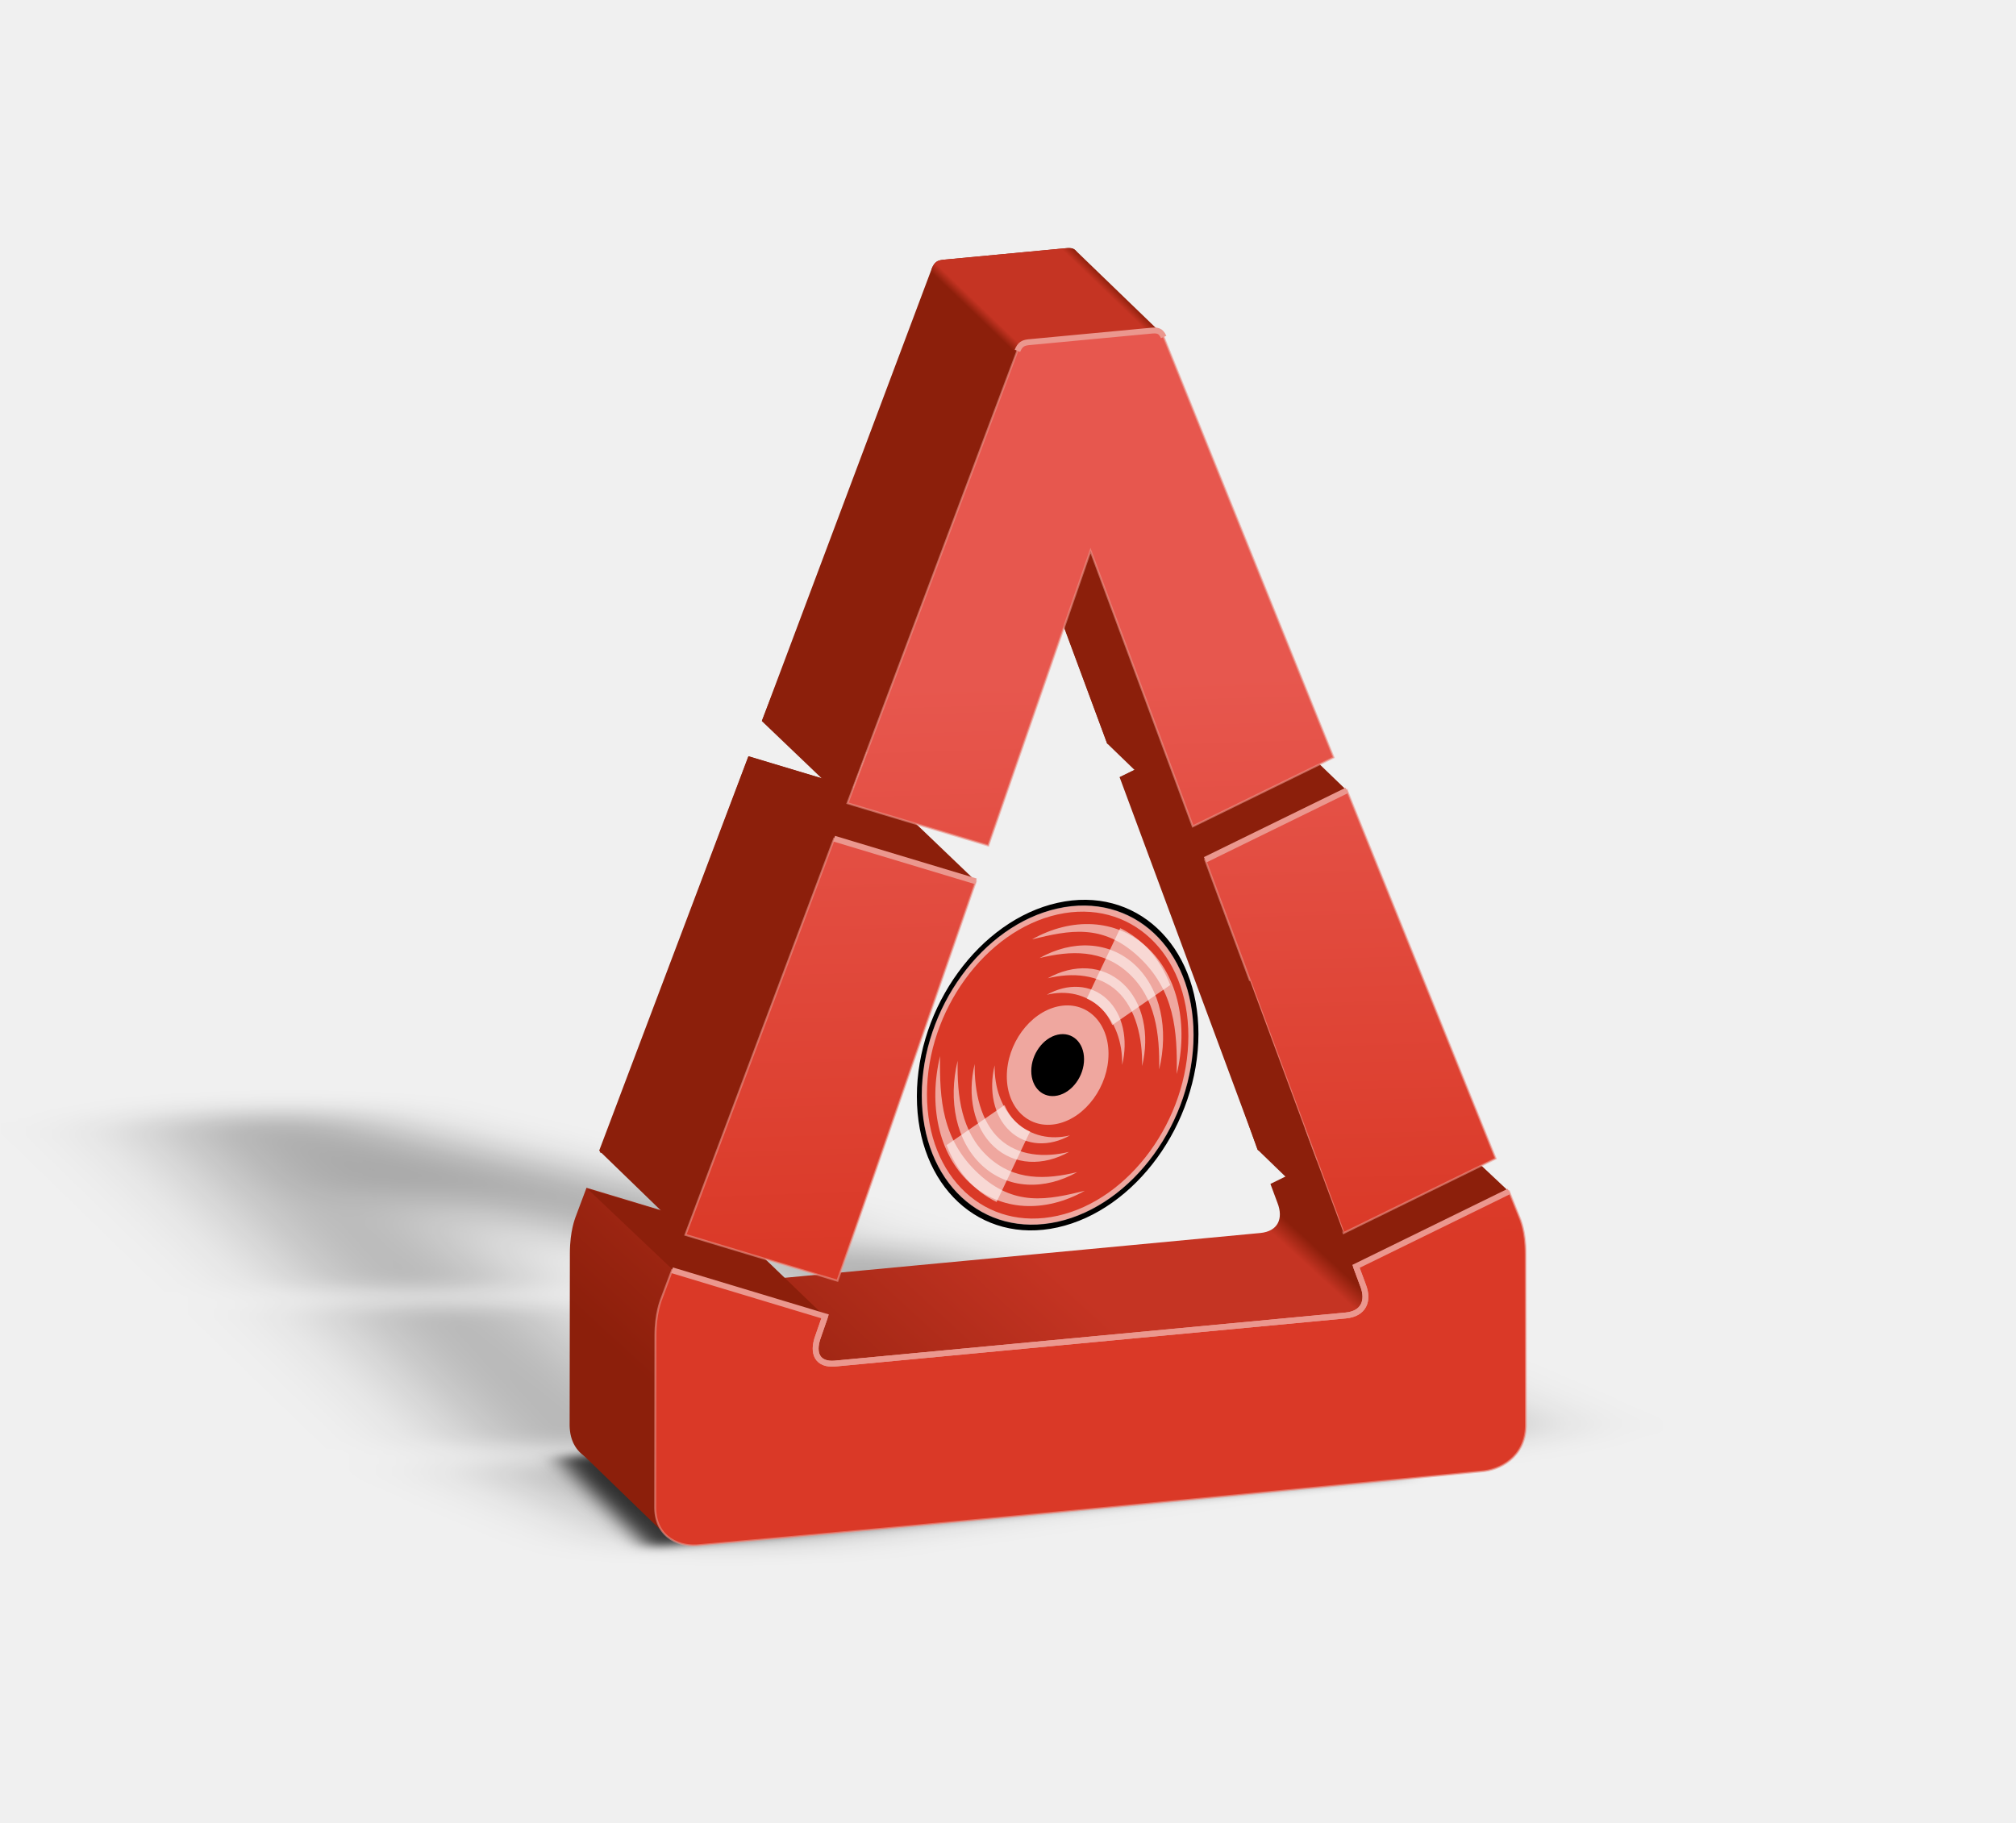
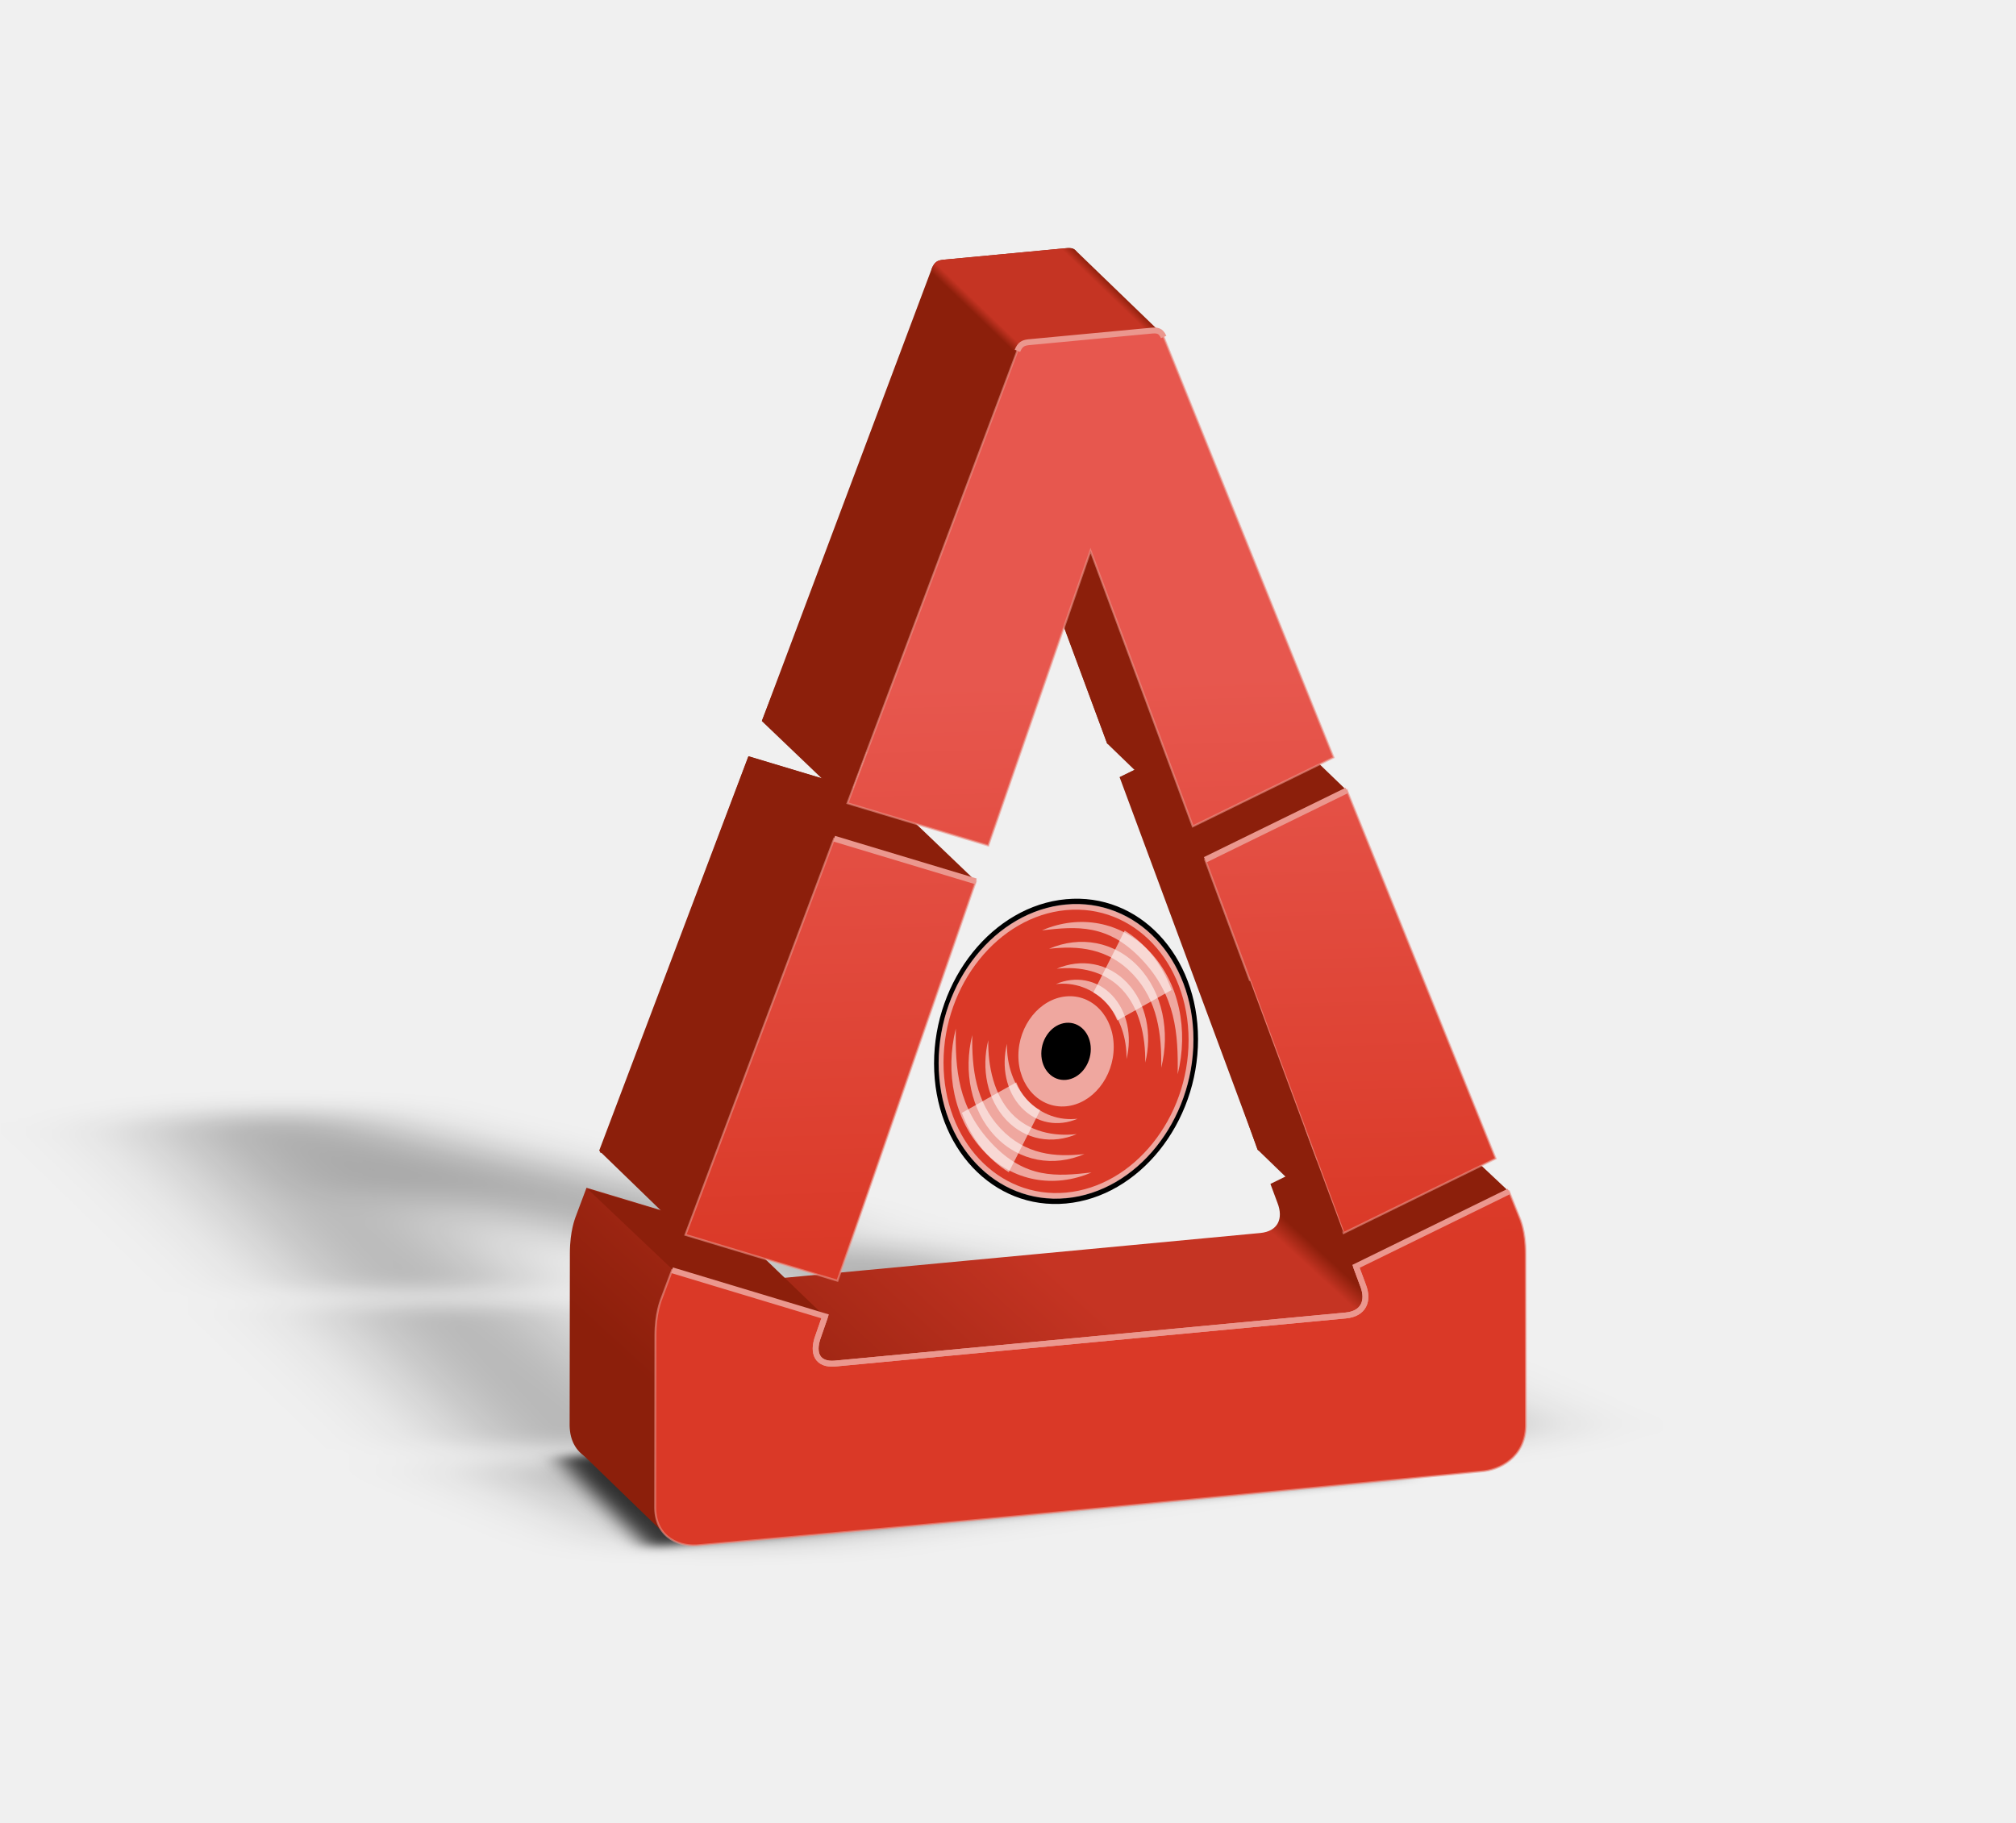
<svg xmlns="http://www.w3.org/2000/svg" xmlns:xlink="http://www.w3.org/1999/xlink" width="828.909" height="749.454" id="svg2" version="1.1">
  <defs id="defs4">
    <linearGradient id="linearGradient4550">
      <stop style="stop-color:#8c1f0b;stop-opacity:1" offset="0" id="stop4552" />
      <stop style="stop-color:#c53423;stop-opacity:1" offset="0.65" id="stop4554" />
      <stop style="stop-color:#c53423;stop-opacity:1" offset="0.965" id="stop4556" />
      <stop id="stop4558" offset="1" style="stop-color:#8c1f0b;stop-opacity:1" />
    </linearGradient>
    <linearGradient id="linearGradient4428">
      <stop id="stop4440" offset="0" style="stop-color:#8c1f0b;stop-opacity:1" />
      <stop id="stop4438" offset="0.082" style="stop-color:#c53423;stop-opacity:1" />
      <stop id="stop4436" offset="0.917" style="stop-color:#c53423;stop-opacity:1" />
      <stop style="stop-color:#8c1f0b;stop-opacity:1" offset="1" id="stop4432" />
    </linearGradient>
    <linearGradient id="linearGradient3887">
      <stop style="stop-color:#da3927;stop-opacity:1" offset="0" id="stop3889" />
      <stop style="stop-color:#e7574e;stop-opacity:1" offset="1" id="stop3891" />
    </linearGradient>
    <linearGradient xlink:href="#linearGradient3887" id="linearGradient3893" x1="-414.598" y1="563.878" x2="-420.647" y2="272.449" gradientUnits="userSpaceOnUse" gradientTransform="matrix(1,0.08482507,0,1,-466.6065,55.00897)" />
    <linearGradient xlink:href="#linearGradient3887-7" id="linearGradient3893-1" x1="-414.598" y1="563.878" x2="-420.647" y2="272.449" gradientUnits="userSpaceOnUse" />
    <linearGradient id="linearGradient3887-7">
      <stop style="stop-color:#da3927;stop-opacity:1" offset="0" id="stop3889-2" />
      <stop style="stop-color:#e7574e;stop-opacity:1" offset="1" id="stop3891-0" />
    </linearGradient>
    <linearGradient xlink:href="#linearGradient3887-6" id="linearGradient4027" gradientUnits="userSpaceOnUse" gradientTransform="matrix(1,0.08482507,0,1,-33.85712,50.76633)" x1="-414.598" y1="563.878" x2="-420.647" y2="272.449" />
    <linearGradient id="linearGradient3887-6">
      <stop style="stop-color:#da3927;stop-opacity:1" offset="0" id="stop3889-7" />
      <stop style="stop-color:#e7574e;stop-opacity:1" offset="1" id="stop3891-01" />
    </linearGradient>
    <linearGradient y2="272.449" x2="-420.647" y1="563.878" x1="-414.598" gradientTransform="matrix(1,0.08482507,0,1,-53.49776,50.27133)" gradientUnits="userSpaceOnUse" id="linearGradient4046" xlink:href="#linearGradient3887-6" />
    <linearGradient xlink:href="#linearGradient3887" id="linearGradient4073" gradientUnits="userSpaceOnUse" gradientTransform="matrix(1,0.08482507,0,1,-2026.607,55.00897)" x1="-414.598" y1="563.878" x2="-420.647" y2="272.449" />
    <linearGradient y2="272.449" x2="-420.647" y1="563.878" x1="-414.598" gradientTransform="matrix(1,0.08482507,0,1,-53.49776,50.27133)" gradientUnits="userSpaceOnUse" id="linearGradient4046-8" xlink:href="#linearGradient3887-6-1" />
    <linearGradient id="linearGradient3887-6-1">
      <stop style="stop-color:#da3927;stop-opacity:1" offset="0" id="stop3889-7-6" />
      <stop style="stop-color:#e7574e;stop-opacity:1" offset="1" id="stop3891-01-1" />
    </linearGradient>
    <linearGradient y2="272.449" x2="-420.647" y1="563.878" x1="-414.598" gradientTransform="matrix(1,0.08482507,0,1,430.6633,-59.81301)" gradientUnits="userSpaceOnUse" id="linearGradient4090" xlink:href="#linearGradient3887-6-1" />
    <linearGradient xlink:href="#linearGradient3887-6-1" id="linearGradient4126" gradientUnits="userSpaceOnUse" gradientTransform="matrix(1,0.08482507,0,1,-1569.498,50.27133)" x1="-414.598" y1="563.878" x2="-420.647" y2="272.449" />
    <linearGradient xlink:href="#linearGradient3887-6" id="linearGradient4149" gradientUnits="userSpaceOnUse" gradientTransform="matrix(1,0.08482507,0,1,-53.49776,50.27133)" x1="-414.598" y1="563.878" x2="-420.647" y2="272.449" />
    <linearGradient xlink:href="#linearGradient3887-6-6" id="linearGradient4149-6" gradientUnits="userSpaceOnUse" gradientTransform="matrix(1,0.08482507,0,1,-53.49776,50.27133)" x1="-414.598" y1="563.878" x2="-420.647" y2="272.449" />
    <linearGradient id="linearGradient3887-6-6">
      <stop style="stop-color:#da3927;stop-opacity:1" offset="0" id="stop3889-7-9" />
      <stop style="stop-color:#e7574e;stop-opacity:1" offset="1" id="stop3891-01-3" />
    </linearGradient>
    <linearGradient y2="272.449" x2="-420.647" y1="563.878" x1="-414.598" gradientTransform="matrix(-1,0.08482507,0,1,-912.971,50.27133)" gradientUnits="userSpaceOnUse" id="linearGradient4167" xlink:href="#linearGradient3887-6-6" />
    <linearGradient xlink:href="#linearGradient3887-6" id="linearGradient4189" gradientUnits="userSpaceOnUse" gradientTransform="matrix(1,0.08482507,0,1,-53.49776,50.27133)" x1="-414.598" y1="563.878" x2="-420.647" y2="272.449" />
    <linearGradient xlink:href="#linearGradient3887-6" id="linearGradient4192" gradientUnits="userSpaceOnUse" gradientTransform="matrix(0.8047937,-0.00754763,0,0.8047937,1685.885,265.0681)" x1="-414.598" y1="563.878" x2="-420.647" y2="272.449" />
    <linearGradient xlink:href="#linearGradient3887-6-4" id="linearGradient4192-2" gradientUnits="userSpaceOnUse" gradientTransform="matrix(1,0.08482507,0,1,66.71039,51.68554)" x1="-414.598" y1="563.878" x2="-420.647" y2="272.449" />
    <linearGradient id="linearGradient3887-6-4">
      <stop style="stop-color:#da3927;stop-opacity:1" offset="0" id="stop3889-7-1" />
      <stop style="stop-color:#e7574e;stop-opacity:1" offset="1" id="stop3891-01-0" />
    </linearGradient>
    <linearGradient y2="272.449" x2="-420.647" y1="563.878" x1="-414.598" gradientTransform="matrix(1,0.08482507,0,1,-1063.673,58.83561)" gradientUnits="userSpaceOnUse" id="linearGradient4209" xlink:href="#linearGradient3887-6-4" />
    <linearGradient xlink:href="#linearGradient3887-6-3" id="linearGradient4192-0" gradientUnits="userSpaceOnUse" gradientTransform="matrix(1,-0.00937834,0,1,-423.2896,-7.797112)" x1="-414.598" y1="563.878" x2="-420.647" y2="272.449" />
    <linearGradient id="linearGradient3887-6-3">
      <stop style="stop-color:#da3927;stop-opacity:1" offset="0" id="stop3889-7-97" />
      <stop style="stop-color:#e7574e;stop-opacity:1" offset="1" id="stop3891-01-9" />
    </linearGradient>
    <linearGradient y2="272.449" x2="-420.647" y1="563.878" x1="-414.598" gradientTransform="matrix(1,-0.00937834,0,1,-1288.533,-663.9797)" gradientUnits="userSpaceOnUse" id="linearGradient4243" xlink:href="#linearGradient3887-6-3" />
    <linearGradient xlink:href="#linearGradient3887-6-7" id="linearGradient4192-23" gradientUnits="userSpaceOnUse" gradientTransform="matrix(1,-0.00937834,0,1,-423.2896,-7.797112)" x1="-414.598" y1="563.878" x2="-420.647" y2="272.449" />
    <linearGradient id="linearGradient3887-6-7">
      <stop style="stop-color:#da3927;stop-opacity:1" offset="0" id="stop3889-7-2" />
      <stop style="stop-color:#e7574e;stop-opacity:1" offset="1" id="stop3891-01-4" />
    </linearGradient>
    <linearGradient y2="272.449" x2="-420.647" y1="563.878" x1="-414.598" gradientTransform="matrix(1,-0.00937834,0,1,-479.0207,-57.00378)" gradientUnits="userSpaceOnUse" id="linearGradient4277-9" xlink:href="#linearGradient3887-6-7-4" />
    <linearGradient id="linearGradient3887-6-7-4">
      <stop style="stop-color:#da3927;stop-opacity:1" offset="0" id="stop3889-7-2-5" />
      <stop style="stop-color:#e7574e;stop-opacity:1" offset="1" id="stop3891-01-4-5" />
    </linearGradient>
    <linearGradient xlink:href="#linearGradient3887-6-2" id="linearGradient4192-5" gradientUnits="userSpaceOnUse" gradientTransform="matrix(1,-0.00937834,0,1,-1833.424,-756.7561)" x1="-414.598" y1="563.878" x2="-420.647" y2="272.449" />
    <linearGradient id="linearGradient3887-6-2">
      <stop style="stop-color:#da3927;stop-opacity:1" offset="0" id="stop3889-7-13" />
      <stop style="stop-color:#e7574e;stop-opacity:1" offset="1" id="stop3891-01-8" />
    </linearGradient>
    <linearGradient y2="272.449" x2="-420.647" y1="563.878" x1="-414.598" gradientTransform="matrix(1,-0.00937834,0,1,-1889.155,-805.9628)" gradientUnits="userSpaceOnUse" id="linearGradient4316" xlink:href="#linearGradient3887-6-7-4" />
    <linearGradient xlink:href="#linearGradient4428" id="linearGradient4434" x1="-899.075" y1="94.158" x2="-857.814" y2="51.201" gradientUnits="userSpaceOnUse" gradientTransform="matrix(0.8047937,0,0,0.8047937,2026.546,271.3432)" />
    <filter id="filter4468" color-interpolation-filters="sRGB">
      <feGaussianBlur stdDeviation="3.629" id="feGaussianBlur4470" />
    </filter>
    <linearGradient y2="272.449" x2="-420.647" y1="563.878" x1="-414.598" gradientTransform="matrix(1,-0.00937834,0,1,-1288.533,-663.9797)" gradientUnits="userSpaceOnUse" id="linearGradient4243-5" xlink:href="#linearGradient3887-6-3-4" />
    <linearGradient id="linearGradient3887-6-3-4">
      <stop style="stop-color:#da3927;stop-opacity:1" offset="0" id="stop3889-7-97-5" />
      <stop style="stop-color:#e7574e;stop-opacity:1" offset="1" id="stop3891-01-9-2" />
    </linearGradient>
    <filter id="filter4510" x="-0.124" width="1.248" y="-0.089" height="1.178" color-interpolation-filters="sRGB">
      <feGaussianBlur stdDeviation="23.023" id="feGaussianBlur4512" />
    </filter>
    <linearGradient xlink:href="#linearGradient4550" id="linearGradient4548" x1="1348.842" y1="931.212" x2="1538.382" y2="724.03" gradientUnits="userSpaceOnUse" gradientTransform="matrix(0.8047937,0,0,0.8047937,181.9584,126.4803)" />
    <linearGradient xlink:href="#linearGradient3887-6-70" id="linearGradient4192-52" gradientUnits="userSpaceOnUse" gradientTransform="matrix(1,-0.00937834,0,1,1868.71,172.2029)" x1="-414.598" y1="563.878" x2="-420.647" y2="272.449" />
    <linearGradient id="linearGradient3887-6-70">
      <stop style="stop-color:#da3927;stop-opacity:1" offset="0" id="stop3889-7-0" />
      <stop style="stop-color:#e7574e;stop-opacity:1" offset="1" id="stop3891-01-2" />
    </linearGradient>
    <linearGradient xlink:href="#linearGradient3887-6-5" id="linearGradient4192-7" gradientUnits="userSpaceOnUse" gradientTransform="matrix(1,-0.00937834,0,1,1868.71,172.2029)" x1="-414.598" y1="563.878" x2="-420.647" y2="272.449" />
    <linearGradient id="linearGradient3887-6-5">
      <stop style="stop-color:#da3927;stop-opacity:1" offset="0" id="stop3889-7-8" />
      <stop style="stop-color:#e7574e;stop-opacity:1" offset="1" id="stop3891-01-29" />
    </linearGradient>
    <linearGradient y2="272.449" x2="-420.647" y1="563.878" x1="-414.598" gradientTransform="matrix(0.8047937,-0.00754763,0,0.8047937,1685.885,265.0681)" gradientUnits="userSpaceOnUse" id="linearGradient4710" xlink:href="#linearGradient3887-6-5" />
    <linearGradient xlink:href="#linearGradient3887-6-52" id="linearGradient4192-6" gradientUnits="userSpaceOnUse" gradientTransform="matrix(1,-0.00937834,0,1,1868.71,172.2029)" x1="-414.598" y1="563.878" x2="-420.647" y2="272.449" />
    <linearGradient id="linearGradient3887-6-52">
      <stop style="stop-color:#da3927;stop-opacity:1" offset="0" id="stop3889-7-3" />
      <stop style="stop-color:#e7574e;stop-opacity:1" offset="1" id="stop3891-01-06" />
    </linearGradient>
    <linearGradient y2="272.449" x2="-420.647" y1="563.878" x1="-414.598" gradientTransform="matrix(1,-0.00937834,0,1,1868.71,172.2029)" gradientUnits="userSpaceOnUse" id="linearGradient4769" xlink:href="#linearGradient3887-6-52" />
    <linearGradient xlink:href="#linearGradient3887-6-5" id="linearGradient3163" gradientUnits="userSpaceOnUse" gradientTransform="matrix(0.8047937,-0.00754763,0,0.8047937,1685.885,265.0681)" x1="-414.598" y1="563.878" x2="-420.647" y2="272.449" />
    <linearGradient xlink:href="#linearGradient3887-6-5" id="linearGradient3165" gradientUnits="userSpaceOnUse" gradientTransform="matrix(0.8047937,-0.00754763,0,0.8047937,1685.885,265.0681)" x1="-414.598" y1="563.878" x2="-420.647" y2="272.449" />
  </defs>
  <g id="layer1" transform="translate(-891.6428,-207.8631)">
    <path style="fill:#000000;fill-opacity:0.293;stroke:none;filter:url(#filter4510)" d="m -919.923,108.744 c -2.651,0.337 -4.18,1.044 -5.562,4.368 -26.518,70.643 -49.472,131.736 -86.813,231.178 l 71.938,21.661 52.219,-150.7 52.25,140.859 71.938,-35.214 c -37.341,-92.407 -60.294,-149.175 -86.812,-214.822 -1.58,-3.501 -3.368,-3.527 -6.781,-3.205 -20.386,1.92 -40.771,3.841 -61.156,5.761 -0.427,0.04 -0.84,0.067 -1.219,0.115 z M -1019.111,362.4 c -31.86,84.846 -64.642,172.191 -76,202.441 l 77.687,23.432 70.719,-204.068 z m 261.969,-24.678 -72.406,35.446 70.719,190.744 77.688,-38.068 c -11.358,-28.11 -44.14,-109.278 -76,-188.122 z m -344.781,245.198 c -0.413,1.099 -5.719,15.257 -5.719,15.257 0,0.29 -2.781,6.493 -2.781,18.262 l -0.125,88.137 c 0.39,15.624 13.186,19.941 22.875,18.783 133.032,-11.676 266.062,-24.73 399.094,-37.596 9.689,-0.667 22.485,-7.395 22.875,-23.092 l -0.125,-88.113 c 0,-11.769 -2.781,-17.448 -2.781,-17.738 0,0 -5.306,-13.159 -5.719,-14.18 l -78.188,38.303 3.625,9.752 c 3.102,7.959 0.219,14.479 -8.812,15.33 -86.948,8.191 -173.896,16.382 -260.844,24.572 -9.031,0.851 -11.915,-5.126 -8.812,-13.67 l 3.625,-10.435 z" id="path3115-5-67-4" transform="matrix(0.8047937,-0.08985007,0.6030659,0.2581261,1637.362,559.448)" />
-     <g id="g3075" transform="matrix(0.6980425,-0.1550677,0,0.8047937,1213.211,484.6055)">
+     <g id="g3075" transform="matrix(0.6544103,-0.06022163,0,0.7544889,1223.742,475.2062)">
      <g transform="translate(28.57143,-111.4286)" style="stroke-width:3;stroke-miterlimit:4;stroke-dasharray:none" id="g3885">
        <path style="fill:#da3927;fill-opacity:1;stroke:#000000;stroke-width:3;stroke-miterlimit:4;stroke-opacity:1;stroke-dasharray:none" id="path2985" d="m 282.857,513.791 c 0,44.972 -36.457,81.429 -81.429,81.429 -44.972,0 -81.429,-36.457 -81.429,-81.429 0,-44.972 36.457,-81.429 81.429,-81.429 44.972,0 81.429,36.457 81.429,81.429 z" transform="translate(-67.68022,-170.7158)" />
        <g style="stroke-width:3;stroke-miterlimit:4;stroke-dasharray:none" id="g3842" transform="translate(-2.8085205e-6,-4.7721558e-6)">
          <path transform="matrix(2.156327,0,0,2.156327,-145.6082,-405.2203)" d="m 143.442,347.023 c 0,7.671 -6.219,13.89 -13.89,13.89 -7.671,0 -13.89,-6.219 -13.89,-13.89 0,-7.671 6.219,-13.89 13.89,-13.89 7.671,0 13.89,6.219 13.89,13.89 z" id="path3820-3" style="fill:#ffffff;fill-opacity:0.558;stroke:none" />
          <path transform="matrix(1.119106,0,0,1.119106,-11.23419,-45.28085)" d="m 143.442,347.023 c 0,7.671 -6.219,13.89 -13.89,13.89 -7.671,0 -13.89,-6.219 -13.89,-13.89 0,-7.671 6.219,-13.89 13.89,-13.89 7.671,0 13.89,6.219 13.89,13.89 z" id="path3820" style="fill:#000000;fill-opacity:1;stroke:none" />
        </g>
      </g>
      <path transform="matrix(1.968176,0,0,1.968176,-39.47828,-467.7586)" d="m 142.432,355.357 c 0,22.037 -17.864,39.901 -39.901,39.901 -22.037,0 -39.901,-17.864 -39.901,-39.901 0,-22.037 17.864,-39.901 39.901,-39.901 22.037,0 39.901,17.864 39.901,39.901 z" id="path3995" style="fill:none;stroke:#ffffff;stroke-width:1.574;stroke-linecap:round;stroke-linejoin:round;stroke-miterlimit:4;stroke-opacity:0.557;stroke-dasharray:none" />
      <g id="g4345">
        <g id="g4221">
          <path id="path3840" d="m 191.31,203.477 c -9.58,-9.58 -23.241,-12.579 -35.383,-9.003 11.426,-0.217 22.914,4.034 31.633,12.752 8.719,8.719 12.97,20.207 12.752,31.633 3.577,-12.142 0.578,-25.802 -9.002,-35.383 z" style="fill:#ffffff;fill-opacity:0.558;stroke:none" />
          <path id="path3840-4" d="m 200.79,197.427 c -12.002,-12.002 -29.115,-15.759 -44.326,-11.278 14.314,-0.272 30.108,3.651 41.03,14.574 10.923,10.923 14.846,26.717 14.574,41.03 4.481,-15.211 0.724,-32.324 -11.278,-44.326 z" style="fill:#ffffff;fill-opacity:0.558;stroke:none" />
          <path id="path3840-1" d="m 215.161,181.775 c -18.4,-18.4 -44.636,-24.159 -67.956,-17.29 21.944,-0.417 41.483,-0.334 62.774,20.957 21.291,21.291 22.889,42.345 22.472,64.29 6.869,-23.32 1.11,-49.556 -17.29,-67.956 z" style="fill:#ffffff;fill-opacity:0.558;stroke:none" />
          <path style="fill:#ffffff;fill-opacity:0.558;stroke:none" d="m 207.82,189.185 c -15.211,-15.211 -36.9,-19.972 -56.179,-14.294 18.141,-0.345 37.087,2.485 52.716,18.114 15.629,15.629 18.101,34.218 17.757,52.359 5.679,-19.278 0.918,-40.968 -14.294,-56.179 z" id="path3840-4-4" />
        </g>
        <path style="fill:#ffffff;fill-opacity:0.558;stroke:none" d="m 199.176,168.781 c 13.273,8.123 23.575,20.304 29.438,34.719 l -34.125,13.875 c -3.101,-6.965 -8.382,-12.746 -15,-16.438 l 19.688,-32.156 z" id="path4276" />
      </g>
      <g id="g4345-3" transform="matrix(-1,0,0,-1,325.5145,463.4257)">
        <g id="g4221-2">
          <path id="path3840-9" d="m 191.31,203.477 c -9.58,-9.58 -23.241,-12.579 -35.383,-9.003 11.426,-0.217 22.914,4.034 31.633,12.752 8.719,8.719 12.97,20.207 12.752,31.633 3.577,-12.142 0.578,-25.802 -9.002,-35.383 z" style="fill:#ffffff;fill-opacity:0.558;stroke:none" />
          <path id="path3840-4-49" d="m 200.79,197.427 c -12.002,-12.002 -29.115,-15.759 -44.326,-11.278 14.314,-0.272 30.108,3.651 41.03,14.574 10.923,10.923 14.846,26.717 14.574,41.03 4.481,-15.211 0.724,-32.324 -11.278,-44.326 z" style="fill:#ffffff;fill-opacity:0.558;stroke:none" />
          <path id="path3840-1-1" d="m 215.161,181.775 c -18.4,-18.4 -44.636,-24.159 -67.956,-17.29 21.944,-0.417 41.483,-0.334 62.774,20.957 21.291,21.291 22.889,42.345 22.472,64.29 6.869,-23.32 1.11,-49.556 -17.29,-67.956 z" style="fill:#ffffff;fill-opacity:0.558;stroke:none" />
          <path style="fill:#ffffff;fill-opacity:0.558;stroke:none" d="m 207.82,189.185 c -15.211,-15.211 -36.9,-19.972 -56.179,-14.294 18.141,-0.345 37.087,2.485 52.716,18.114 15.629,15.629 18.101,34.218 17.757,52.359 5.679,-19.278 0.918,-40.968 -14.294,-56.179 z" id="path3840-4-4-0" />
        </g>
        <path style="fill:#ffffff;fill-opacity:0.558;stroke:none" d="m 199.176,168.781 c 13.273,8.123 23.575,20.304 29.438,34.719 l -34.125,13.875 c -3.101,-6.965 -8.382,-12.746 -15,-16.438 l 19.688,-32.156 z" id="path4276-5" />
      </g>
    </g>
    <rect style="fill:#000000;fill-opacity:0.735;stroke:none;filter:url(#filter4468)" id="rect4442" width="388.638" height="64.966" x="-1646.213" y="724.33" transform="matrix(0.8012021,-0.0759488,0.570813,0.5673319,2026.546,271.3432)" />
    <path style="fill:#8c1f0b;fill-opacity:1;stroke:none" d="m 1279.268,314.696 c -2.133,0.271 -3.364,0.84 -4.477,3.515 -21.342,56.853 -39.815,106.02 -69.866,186.051 l 57.895,17.432 42.025,-121.283 42.05,113.363 57.895,-28.34 c -30.052,-74.369 -48.525,-120.055 -69.866,-172.887 -1.272,-2.817 -2.71,-2.838 -5.457,-2.579 -16.406,1.546 -32.812,3.091 -49.218,4.637 -0.343,0.032 -0.676,0.054 -0.981,0.092 z" id="path4520" />
    <path style="fill:#8c1f0b;fill-opacity:1;stroke:none" d="m 1199.442,518.837 c -25.641,68.284 -52.023,138.578 -61.164,162.923 l 62.522,18.858 56.914,-164.233 z" id="path4518" />
    <path style="fill:#8c1f0b;fill-opacity:1;stroke:none" d="m 1410.273,498.976 -58.272,28.527 56.914,153.51 62.522,-30.637 c -9.141,-22.623 -35.524,-87.947 -61.164,-151.399 z" id="path4516" />
    <path style="fill:url(#linearGradient4548);fill-opacity:1;stroke:none" d="m 1132.795,696.31 c -0.332,0.885 -4.602,12.279 -4.602,12.279 0,0.234 -2.238,5.225 -2.238,14.697 l -0.101,70.932 c 0.314,12.574 10.612,16.048 18.41,15.116 107.063,-9.397 214.125,-19.903 321.188,-30.257 7.798,-0.537 18.096,-5.952 18.41,-18.585 l -0.101,-70.913 c 0,-9.472 -2.238,-14.042 -2.238,-14.275 0,0 -4.27,-10.59 -4.603,-11.412 l -62.925,30.826 2.917,7.849 c 2.497,6.405 0.176,11.653 -7.092,12.338 -69.975,6.592 -139.95,13.184 -209.925,19.776 -7.268,0.685 -9.589,-4.126 -7.092,-11.001 l 2.917,-8.398 z" id="path3115-5-4" />
    <path style="fill:#8c1f0b;fill-opacity:1;stroke:none" d="m 1445.235,532.771 -35.14,-33.86 -58.117,28.525 35.283,34.002 z" id="path4349" />
    <path style="fill:#8c1f0b;fill-opacity:1;stroke:none" d="m 1230.712,749.179 -35.216,-33.952 -62.271,-18.46 35.411,33.6 z" id="path4355" />
    <path style="fill:#8c1f0b;fill-opacity:1;stroke:none" d="m 1173.31,715.277 -35.311,-34.23 61.325,-162.148 58.259,17.499 35.283,33.789 z" id="path4345" />
    <path style="fill:#8c1f0b;fill-opacity:1;stroke:none" d="m 1511.981,697.773 -35.446,-33.333 -62.314,30.446 35.852,33.86 z" id="path4353" />
    <path style="fill:#8c1f0b;fill-opacity:1;stroke:none" d="m 1166.14,839.822 -36.35,-35.212 -0.791,-16.5 41.447,23.138 z" id="path4357" />
    <path style="fill:#8c1f0b;fill-opacity:1;stroke:none" d="m 1381.956,547.528 -35.059,-33.902 -28.57,-77.411 21.528,-2.213 63.981,71.224 z" id="path4359" />
    <path style="fill:url(#linearGradient4434);fill-opacity:1;stroke:none" d="m 1331.304,309.873 c -0.541,-0.01 -1.149,0.036 -1.836,0.101 l -49.218,4.628 c -0.343,0.032 -0.676,0.062 -0.981,0.101 -2.133,0.271 -3.364,0.846 -4.477,3.521 -10.709,56.594 55.988,94.728 94.136,26.458 l -34.501,-33.317 c -1.02,-1.121 -1.747,-1.466 -3.123,-1.491 z" id="path4406" />
    <path style="fill:#8c1f0b;fill-opacity:1;stroke:none" d="m 1240.111,538.084 -35.239,-33.696 54.845,-140.988 41.258,12.804 z" id="path4347" />
    <path style="fill:url(#linearGradient4192);fill-opacity:1;stroke:#eb978e;stroke-width:0.805;stroke-opacity:0.595" d="m 1314.446,348.606 c -2.133,0.271 -3.364,0.84 -4.477,3.515 -21.342,56.853 -39.815,106.02 -69.866,186.051 l 57.895,17.432 42.025,-121.283 42.05,113.363 57.895,-28.34 c -30.052,-74.369 -48.525,-120.055 -69.866,-172.887 -1.272,-2.817 -2.71,-2.838 -5.457,-2.579 -16.406,1.546 -32.812,3.091 -49.218,4.637 -0.343,0.032 -0.676,0.054 -0.981,0.092 z m -79.825,204.141 c -25.641,68.284 -52.023,138.578 -61.164,162.923 l 62.522,18.858 56.914,-164.233 z m 210.831,-19.861 -58.272,28.527 56.914,153.51 62.523,-30.637 c -9.141,-22.623 -35.524,-87.947 -61.164,-151.399 z m -277.478,197.334 c -0.332,0.885 -4.602,12.279 -4.602,12.279 0,0.234 -2.238,5.225 -2.238,14.697 l -0.101,70.932 c 0.314,12.574 10.612,16.048 18.41,15.116 107.063,-9.397 214.125,-19.903 321.188,-30.257 7.798,-0.537 18.096,-5.952 18.41,-18.585 l -0.101,-70.913 c 0,-9.472 -2.238,-14.042 -2.238,-14.275 0,0 -4.27,-10.59 -4.603,-11.412 l -62.925,30.826 2.917,7.849 c 2.497,6.405 0.176,11.653 -7.092,12.338 -69.975,6.592 -139.95,13.184 -209.925,19.776 -7.269,0.685 -9.589,-4.126 -7.092,-11.001 l 2.917,-8.398 z" id="path3115-5" />
    <path style="fill:#8c1f0b;fill-opacity:1;stroke:none" d="m 1444.076,714.875 -35.411,-34.304 -23.339,-66.094 20.321,-3.219 z" id="path4351" />
    <path style="fill:none;stroke:#eb978e;stroke-width:2.414;stroke-linecap:butt;stroke-miterlimit:0;stroke-opacity:1;stroke-dasharray:none" d="m 1449.173,728.628 2.917,7.849 c 2.497,6.405 0.176,11.653 -7.092,12.338 -69.975,6.592 -139.95,13.184 -209.925,19.776 -7.269,0.685 -9.589,-4.126 -7.092,-11.001 l 2.917,-8.398" id="path3115-5-41" />
    <path style="fill:url(#linearGradient3163);fill-opacity:1;stroke:#eb978e;stroke-width:2.414;stroke-linecap:butt;stroke-miterlimit:4;stroke-opacity:1;stroke-dasharray:none" d="m 1370.102,346.456 c -1.272,-2.817 -2.71,-2.838 -5.457,-2.579 -16.406,1.546 -32.812,3.091 -49.218,4.637 -0.343,0.032 -0.676,0.054 -0.981,0.092 -2.133,0.271 -3.364,0.84 -4.477,3.515" id="path4735" />
    <path style="fill:url(#linearGradient3165);fill-opacity:1;stroke:#eb978e;stroke-width:2.414;stroke-miterlimit:4;stroke-opacity:1;stroke-dasharray:none" d="m 1292.892,570.295 -58.272,-17.548" id="path4733" />
    <path style="fill:url(#linearGradient4710);fill-opacity:1;stroke:#eb978e;stroke-width:2.414;stroke-miterlimit:4;stroke-opacity:1;stroke-dasharray:none" d="m 1445.451,532.886 -58.272,28.527" id="path4731" />
    <path style="fill:none;stroke:#eb978e;stroke-width:2.414;stroke-miterlimit:4;stroke-opacity:1;stroke-dasharray:none" d="m 1512.098,697.802 -62.925,30.826 2.917,7.849 c 2.497,6.405 0.176,11.653 -7.092,12.338 -69.975,6.592 -139.95,13.184 -209.925,19.776 -7.269,0.685 -9.589,-4.126 -7.092,-11.001 l 2.917,-8.398 -62.925,-18.971" id="path3115-5-2" />
  </g>
</svg>
